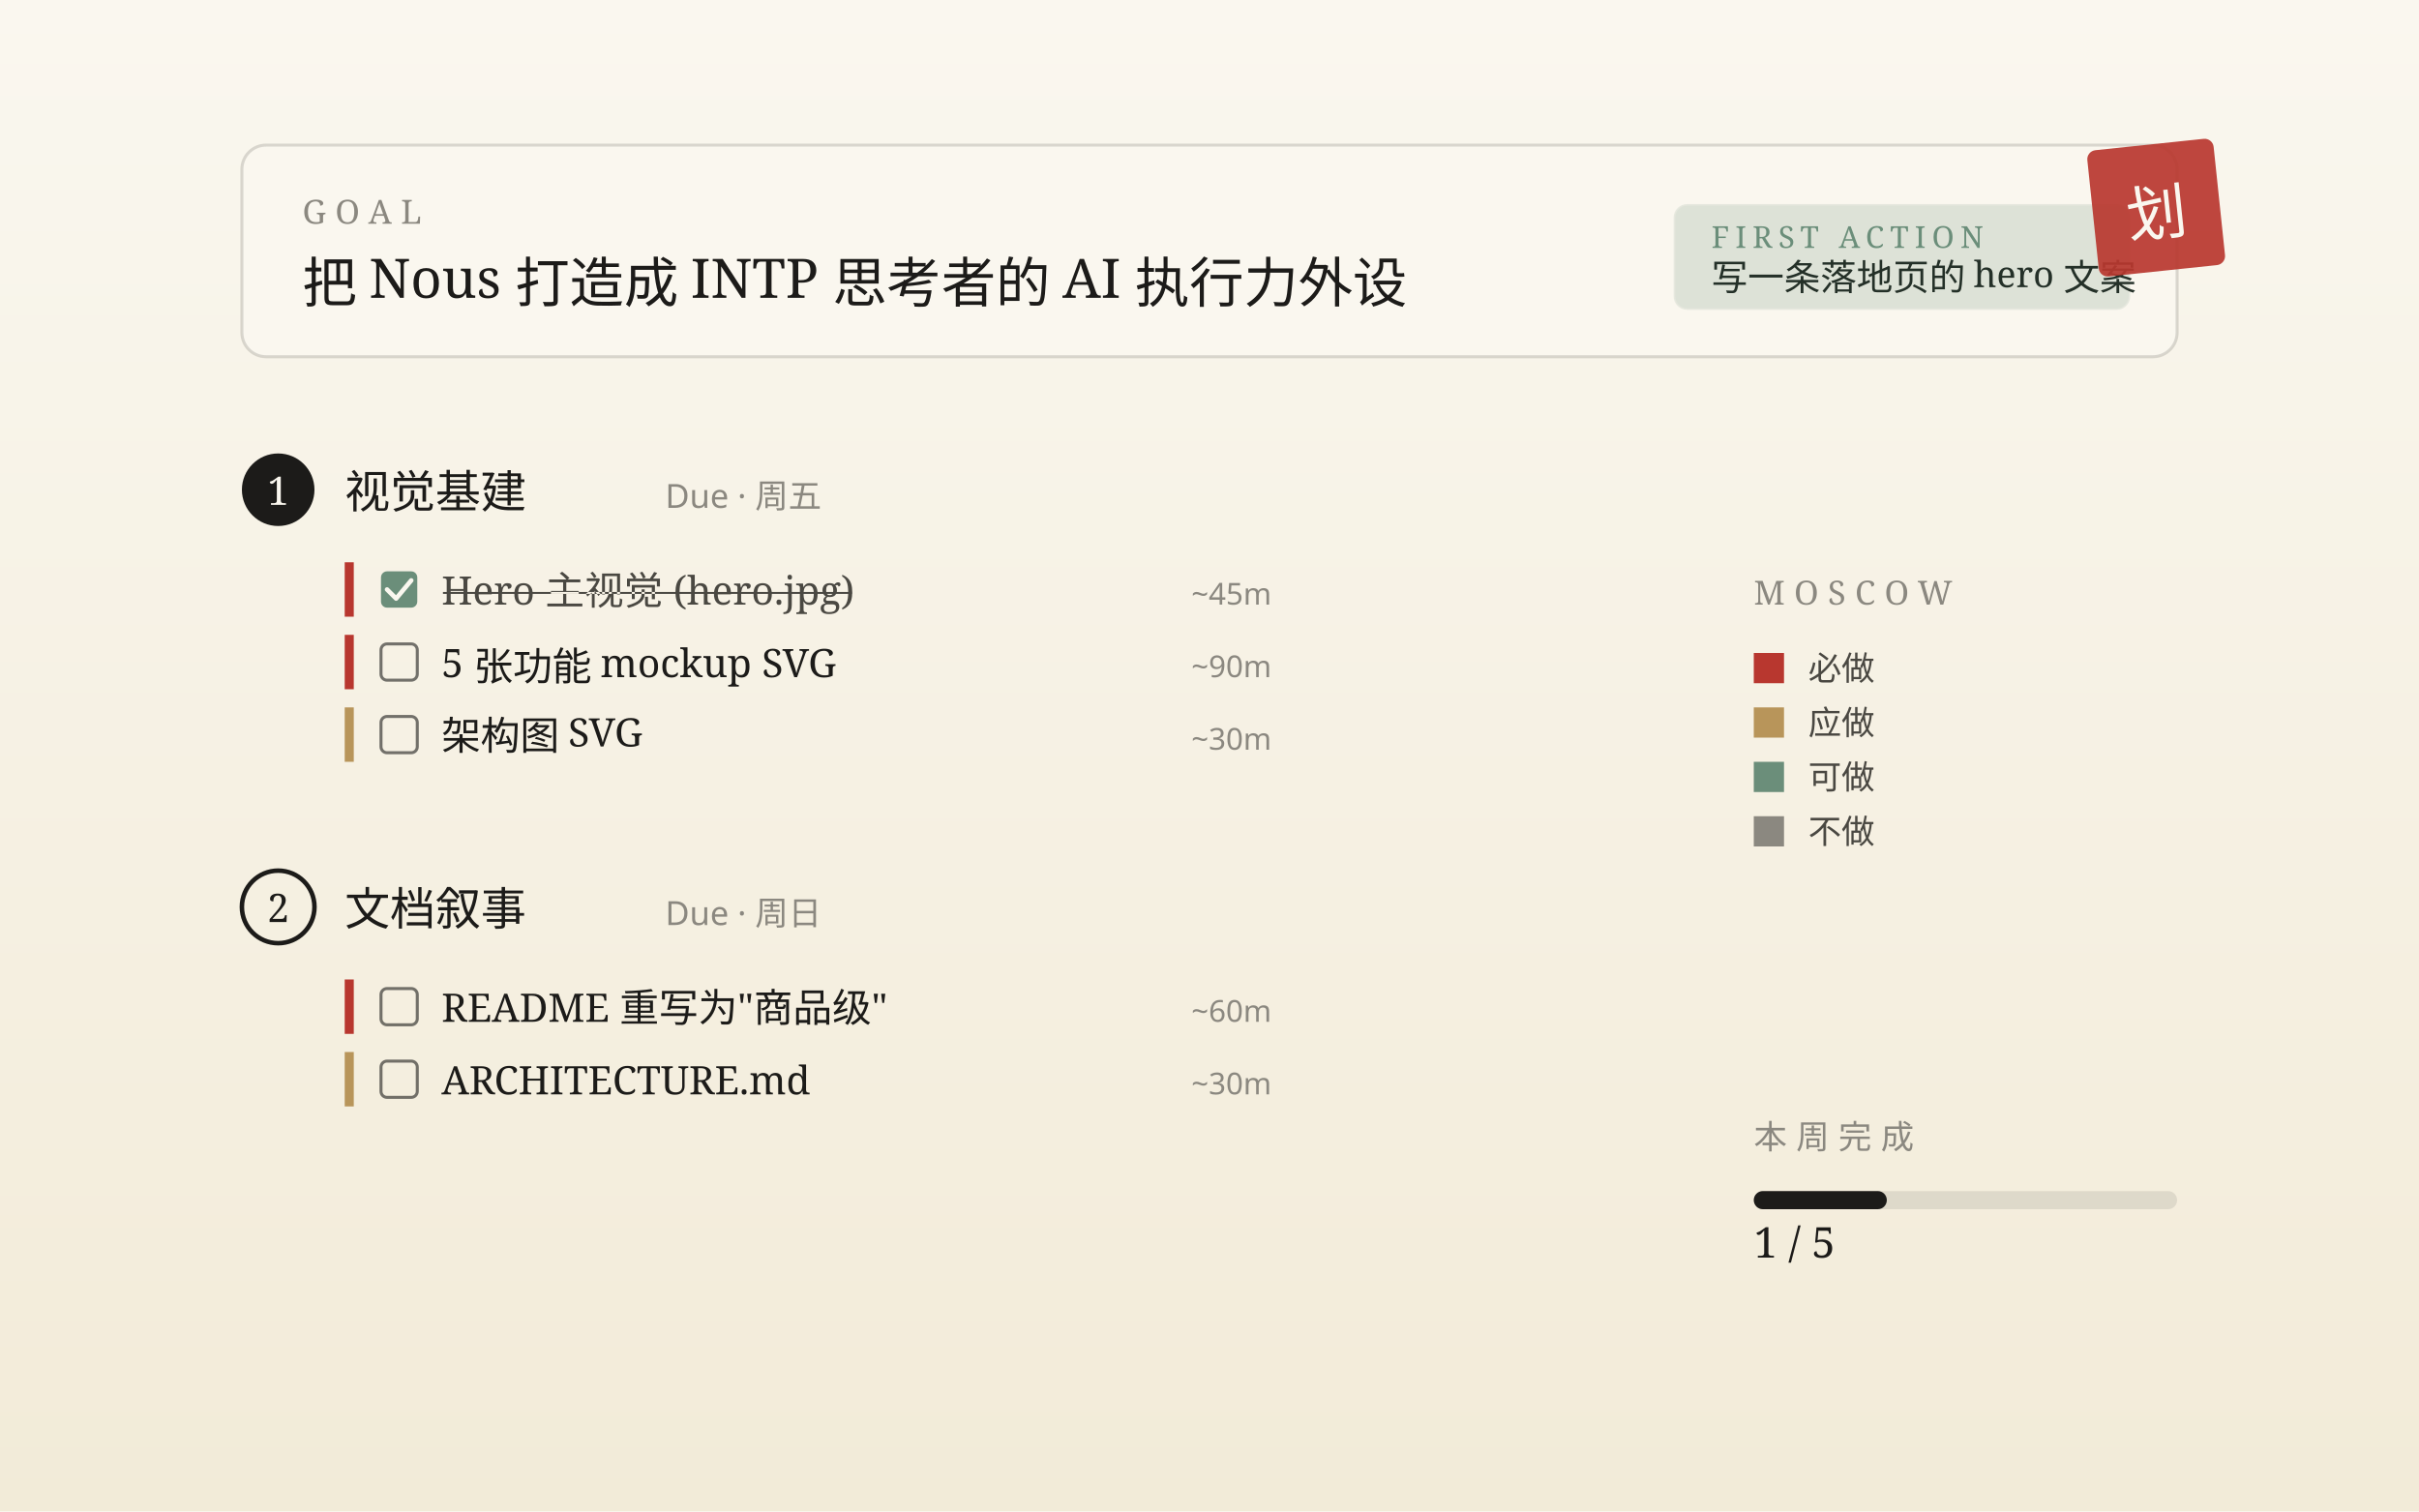
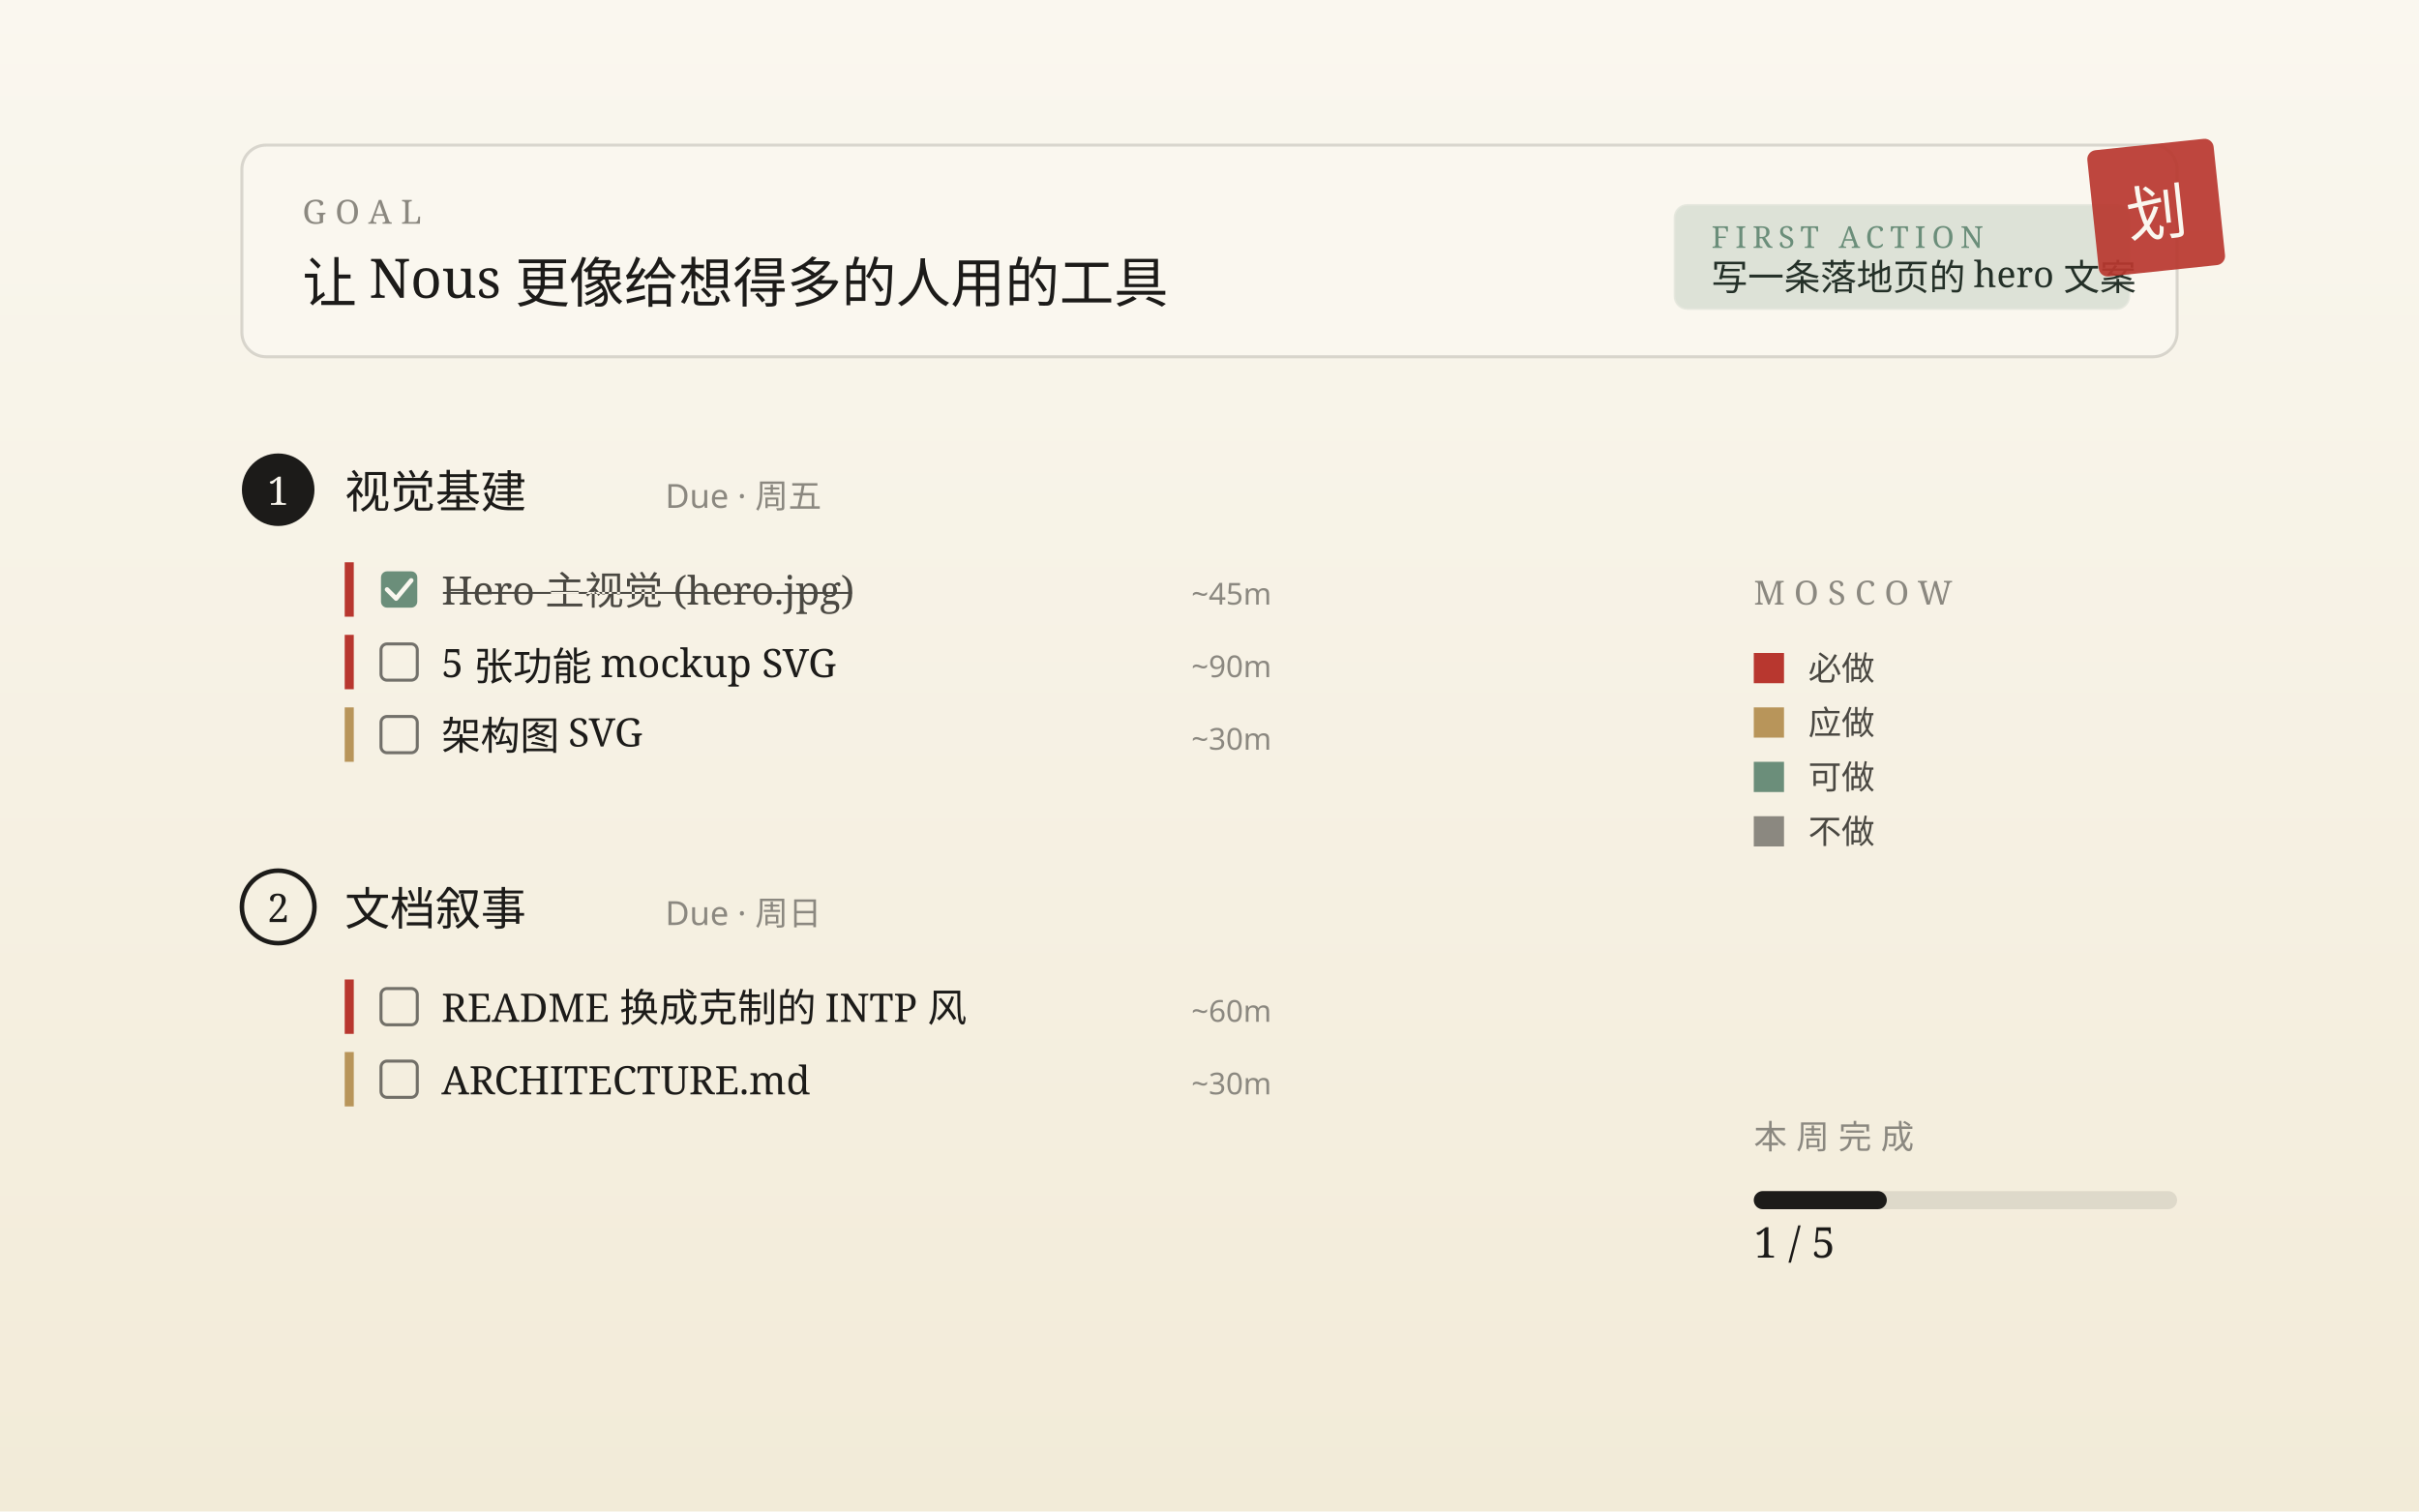
<svg xmlns="http://www.w3.org/2000/svg" viewBox="0 0 800 500" role="img" aria-labelledby="t">
  <defs>
    <linearGradient id="bg" x1="0" y1="0" x2="0" y2="1">
      <stop offset="0%" stop-color="#FAF7EF" />
      <stop offset="100%" stop-color="#F2EBD8" />
    </linearGradient>
  </defs>
  <rect width="800" height="500" fill="url(#bg)" />
  <g transform="translate(80, 48)">
    <rect x="0" y="0" width="640" height="70" rx="8" fill="#FAF7EF" stroke="#1C1B19" stroke-opacity="0.15" />
    <text x="20" y="26" font-family="Noto Serif SC, serif" font-size="11" fill="#8B8880" letter-spacing="3">GOAL</text>
    <text x="20" y="52" font-family="Noto Serif SC, serif" font-size="18" fill="#1C1B19" font-weight="500">
-       把 Nous 打造成 INTP 思考者的 AI 执行力外设
+       让 Nous 更像给想得多的人用的工具
    </text>
    <g transform="translate(474, 20)">
      <rect x="0" y="0" width="150" height="34" rx="4" fill="#6B8E7A" opacity="0.2" stroke="#6B8E7A" stroke-opacity="0.7" />
      <text x="12" y="14" font-family="Noto Serif SC, serif" font-size="10" fill="#6B8E7A" letter-spacing="2">FIRST ACTION</text>
      <text x="12" y="28" font-family="Noto Serif SC, serif" font-size="12" fill="#243028">写一条落地页的 hero 文案</text>
    </g>
  </g>
  <g transform="translate(80, 148)">
    <circle cx="12" cy="14" r="12" fill="#1C1B19" />
    <text x="12" y="19" text-anchor="middle" font-family="Georgia, serif" font-size="13" fill="#FAF7EF" font-weight="500">1</text>
    <text x="34" y="20" font-family="Noto Serif SC, serif" font-size="15" fill="#1C1B19" font-weight="500">
      视觉基建
    </text>
    <text x="140" y="20" font-family="system-ui, sans-serif" font-size="11" fill="#8B8880">Due · 周五</text>
    <g transform="translate(34, 38)">
      <rect x="0" y="0" width="3" height="18" fill="#B8372F" />
      <rect x="12" y="3" width="12" height="12" rx="2" fill="#6B8E7A" />
      <path d="M14 9 L17 12 L22 6" stroke="#FAF7EF" stroke-width="1.5" fill="none" stroke-linecap="round" stroke-linejoin="round" />
      <text x="32" y="14" font-family="Noto Serif SC, serif" font-size="13" fill="#4A4842" text-decoration="line-through">Hero 主视觉 (hero.jpg)</text>
      <text x="280" y="14" font-family="system-ui" font-size="10" fill="#8B8880">~45m</text>
    </g>
    <g transform="translate(34, 62)">
      <rect x="0" y="0" width="3" height="18" fill="#B8372F" />
      <rect x="12" y="3" width="12" height="12" rx="2" fill="none" stroke="#1C1B19" stroke-opacity="0.6" />
      <text x="32" y="14" font-family="Noto Serif SC, serif" font-size="13" fill="#1C1B19">5 张功能 mockup SVG</text>
      <text x="280" y="14" font-family="system-ui" font-size="10" fill="#8B8880">~90m</text>
    </g>
    <g transform="translate(34, 86)">
      <rect x="0" y="0" width="3" height="18" fill="#B8955A" />
      <rect x="12" y="3" width="12" height="12" rx="2" fill="none" stroke="#1C1B19" stroke-opacity="0.6" />
      <text x="32" y="14" font-family="Noto Serif SC, serif" font-size="13" fill="#1C1B19">架构图 SVG</text>
      <text x="280" y="14" font-family="system-ui" font-size="10" fill="#8B8880">~30m</text>
    </g>
  </g>
  <g transform="translate(80, 286)">
    <circle cx="12" cy="14" r="12" fill="none" stroke="#1C1B19" stroke-width="1.5" />
    <text x="12" y="19" text-anchor="middle" font-family="Georgia, serif" font-size="13" fill="#1C1B19">2</text>
    <text x="34" y="20" font-family="Noto Serif SC, serif" font-size="15" fill="#1C1B19" font-weight="500">
      文档叙事
    </text>
    <text x="140" y="20" font-family="system-ui, sans-serif" font-size="11" fill="#8B8880">Due · 周日</text>
    <g transform="translate(34, 38)">
      <rect x="0" y="0" width="3" height="18" fill="#B8372F" />
      <rect x="12" y="3" width="12" height="12" rx="2" fill="none" stroke="#1C1B19" stroke-opacity="0.6" />
-       <text x="32" y="14" font-family="Noto Serif SC, serif" font-size="13" fill="#1C1B19">README 重写为"商品级"</text>
+       <text x="32" y="14" font-family="Noto Serif SC, serif" font-size="13" fill="#1C1B19">README 换成克制的 INTP 风</text>
      <text x="280" y="14" font-family="system-ui" font-size="10" fill="#8B8880">~60m</text>
    </g>
    <g transform="translate(34, 62)">
      <rect x="0" y="0" width="3" height="18" fill="#B8955A" />
      <rect x="12" y="3" width="12" height="12" rx="2" fill="none" stroke="#1C1B19" stroke-opacity="0.6" />
      <text x="32" y="14" font-family="Noto Serif SC, serif" font-size="13" fill="#1C1B19">ARCHITECTURE.md</text>
      <text x="280" y="14" font-family="system-ui" font-size="10" fill="#8B8880">~30m</text>
    </g>
  </g>
  <g transform="translate(580, 200)">
    <text x="0" y="0" font-family="Noto Serif SC, serif" font-size="11" fill="#8B8880" letter-spacing="3">MOSCOW</text>
    <g transform="translate(0, 16)">
      <rect x="0" y="0" width="10" height="10" fill="#B8372F" />
      <text x="18" y="9" font-family="Noto Serif SC, serif" font-size="11" fill="#4A4842">必做</text>
    </g>
    <g transform="translate(0, 34)">
      <rect x="0" y="0" width="10" height="10" fill="#B8955A" />
      <text x="18" y="9" font-family="Noto Serif SC, serif" font-size="11" fill="#4A4842">应做</text>
    </g>
    <g transform="translate(0, 52)">
      <rect x="0" y="0" width="10" height="10" fill="#6B8E7A" />
      <text x="18" y="9" font-family="Noto Serif SC, serif" font-size="11" fill="#4A4842">可做</text>
    </g>
    <g transform="translate(0, 70)">
      <rect x="0" y="0" width="10" height="10" fill="#8B8880" />
      <text x="18" y="9" font-family="Noto Serif SC, serif" font-size="11" fill="#4A4842">不做</text>
    </g>
  </g>
  <g transform="translate(580, 380)">
    <text x="0" y="0" font-family="Noto Serif SC, serif" font-size="11" fill="#8B8880" letter-spacing="3">本周完成</text>
    <rect x="0" y="14" width="140" height="6" rx="3" fill="#8B8880" fill-opacity="0.2" />
    <rect x="0" y="14" width="44" height="6" rx="3" fill="#1C1B19" />
    <text x="0" y="36" font-family="Georgia, serif" font-size="14" fill="#1C1B19">1 / 5</text>
  </g>
  <g transform="translate(690, 50) rotate(-6)">
    <rect x="0" y="0" width="42" height="42" rx="3" fill="#B8372F" opacity="0.92" />
    <text x="21" y="30" text-anchor="middle" font-family="Noto Serif SC, serif" font-size="20" font-weight="500" fill="#FAF7EF">划</text>
  </g>
</svg>
